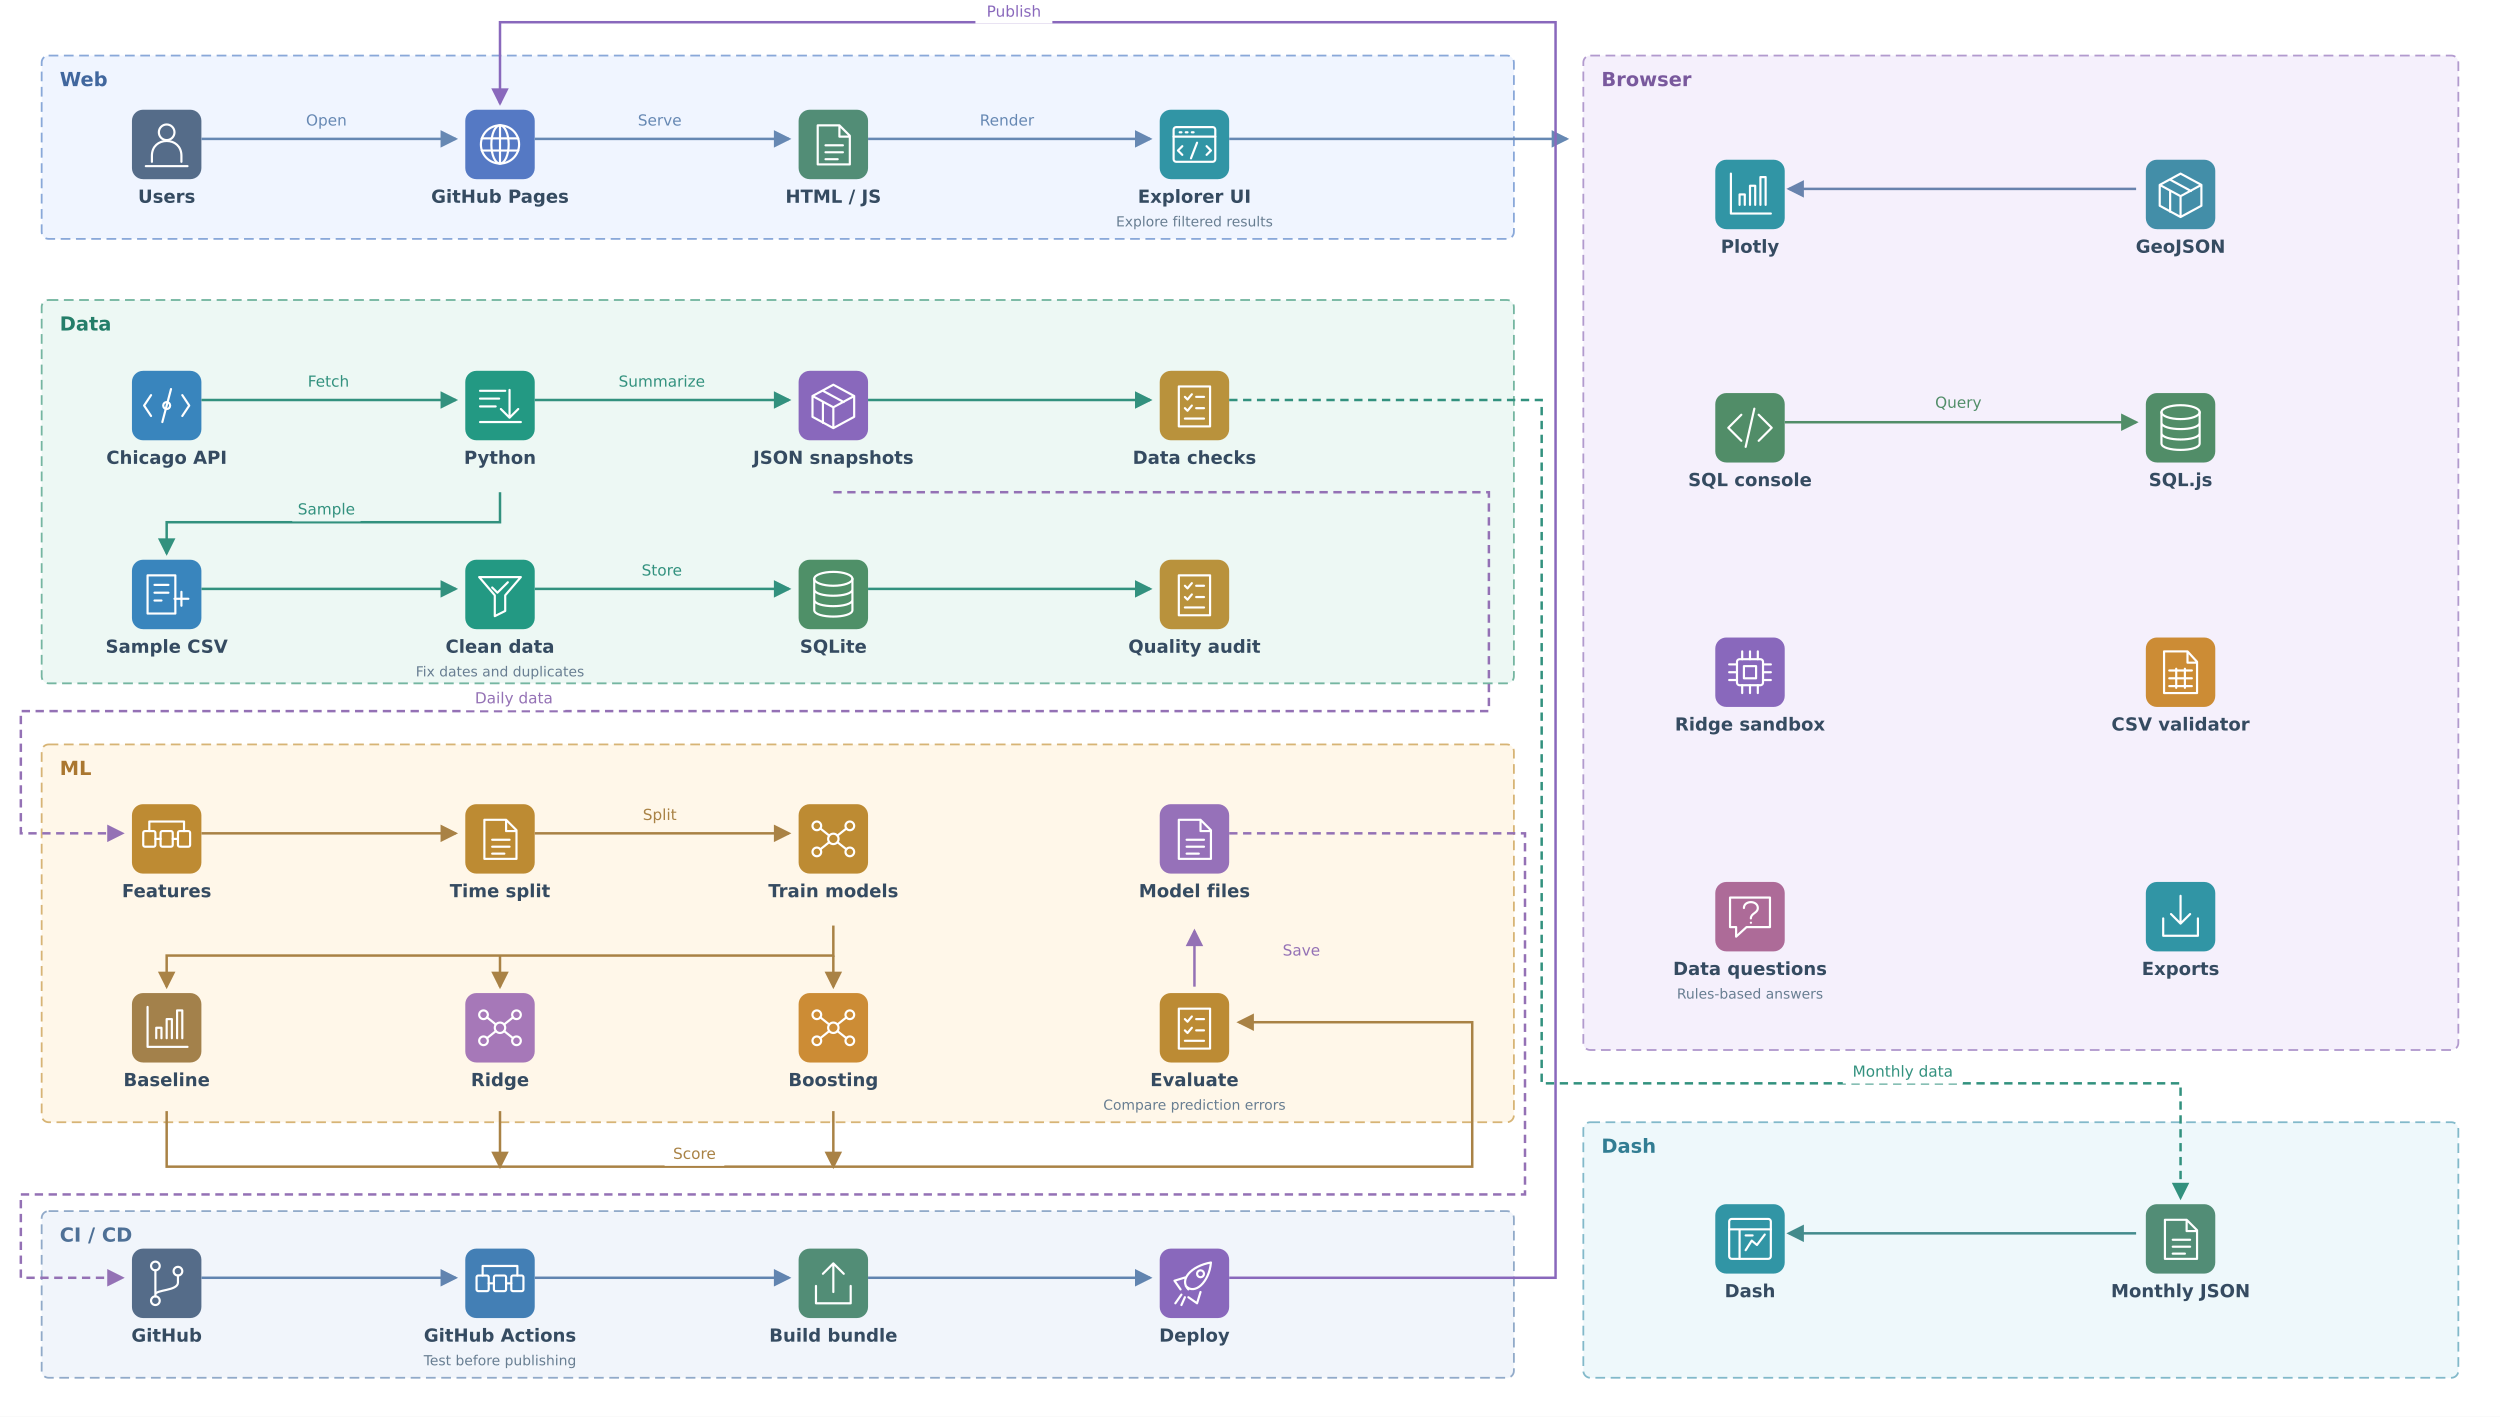
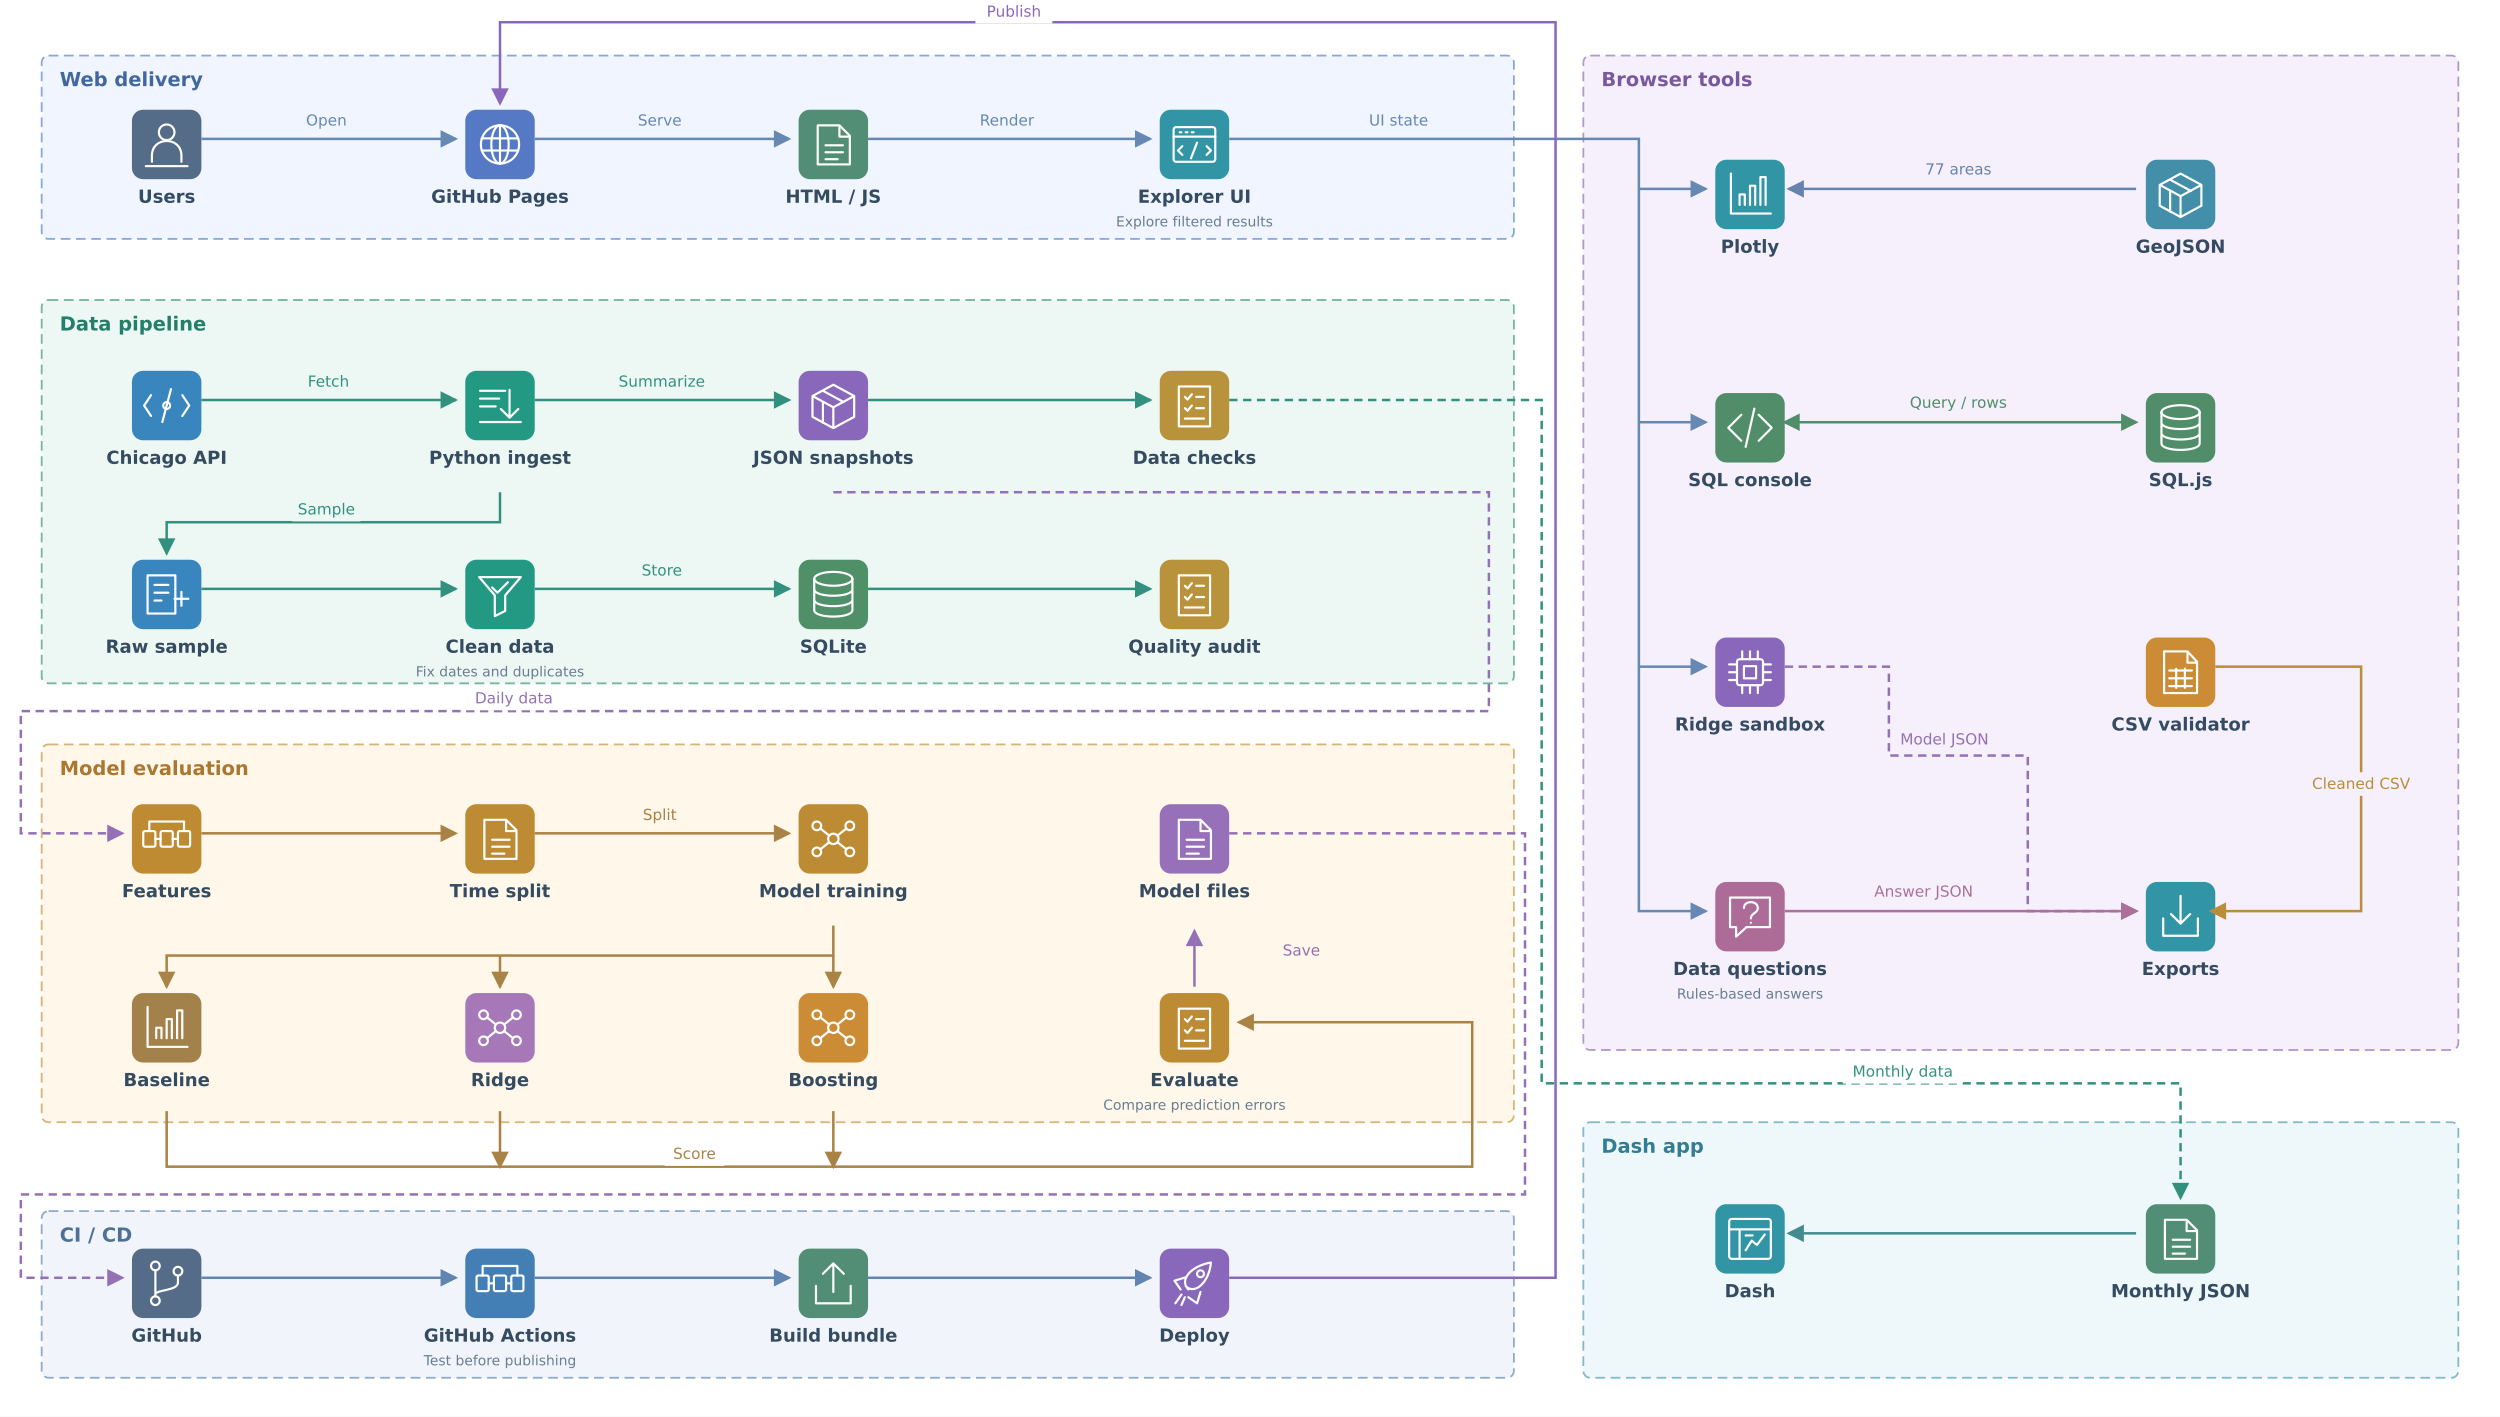
<svg xmlns="http://www.w3.org/2000/svg" width="1800" height="1020" viewBox="0 0 1800 1020" role="img" aria-labelledby="desc">
  <rect width="1800" height="1020" fill="white" />
  <rect x="30" y="40.0" width="1060" height="132.0" rx="5" fill="#f0f5ff" stroke="#89a8d9" stroke-width="1.3" stroke-dasharray="7 4" />
-   <text x="43" y="62.0" font-family="DejaVu Sans,Arial,sans-serif" font-size="14" fill="#41679e" font-weight="600" text-anchor="start">Web</text>
+   <text x="43" y="62.0" font-family="DejaVu Sans,Arial,sans-serif" font-size="14" fill="#41679e" font-weight="600" text-anchor="start">Web delivery</text>
  <rect x="30" y="216.0" width="1060" height="276.0" rx="5" fill="#edf8f4" stroke="#75b6a1" stroke-width="1.3" stroke-dasharray="7 4" />
-   <text x="43" y="238.0" font-family="DejaVu Sans,Arial,sans-serif" font-size="14" fill="#247e69" font-weight="600" text-anchor="start">Data</text>
+   <text x="43" y="238.0" font-family="DejaVu Sans,Arial,sans-serif" font-size="14" fill="#247e69" font-weight="600" text-anchor="start">Data pipeline</text>
  <rect x="30" y="536.0" width="1060" height="272.0" rx="5" fill="#fff7e9" stroke="#d7b475" stroke-width="1.3" stroke-dasharray="7 4" />
-   <text x="43" y="558.0" font-family="DejaVu Sans,Arial,sans-serif" font-size="14" fill="#aa7730" font-weight="600" text-anchor="start">ML</text>
+   <text x="43" y="558.0" font-family="DejaVu Sans,Arial,sans-serif" font-size="14" fill="#aa7730" font-weight="600" text-anchor="start">Model evaluation</text>
  <rect x="1140" y="40.0" width="630" height="716.0" rx="5" fill="#f5f0fc" stroke="#b29ace" stroke-width="1.3" stroke-dasharray="7 4" />
-   <text x="1153" y="62.0" font-family="DejaVu Sans,Arial,sans-serif" font-size="14" fill="#79599d" font-weight="600" text-anchor="start">Browser</text>
+   <text x="1153" y="62.0" font-family="DejaVu Sans,Arial,sans-serif" font-size="14" fill="#79599d" font-weight="600" text-anchor="start">Browser tools</text>
  <rect x="30" y="872.0" width="1060" height="120.0" rx="5" fill="#f1f5fb" stroke="#91aac9" stroke-width="1.3" stroke-dasharray="7 4" />
  <text x="43" y="894.0" font-family="DejaVu Sans,Arial,sans-serif" font-size="14" fill="#4e7096" font-weight="600" text-anchor="start">CI / CD</text>
  <rect x="1140" y="808.0" width="630" height="184.0" rx="5" fill="#eef8fb" stroke="#82b9ca" stroke-width="1.3" stroke-dasharray="7 4" />
-   <text x="1153" y="830.0" font-family="DejaVu Sans,Arial,sans-serif" font-size="14" fill="#327d93" font-weight="600" text-anchor="start">Dash</text>
+   <text x="1153" y="830.0" font-family="DejaVu Sans,Arial,sans-serif" font-size="14" fill="#327d93" font-weight="600" text-anchor="start">Dash app</text>
  <rect x="95" y="79.0" width="50" height="50" rx="8" fill="#556c89" />
  <g transform="translate(100,84.0) scale(.625)" fill="none" stroke="white" stroke-width="2.5" stroke-linejoin="round" stroke-linecap="round">
    <circle cx="32" cy="18" r="9" />
    <path d="M15 52v-7c0-11 8-17 17-17s17 6 17 17v7M8 57h48" />
  </g>
  <text x="120" y="146.0" font-family="DejaVu Sans,Arial,sans-serif" font-size="13" fill="#354b61" font-weight="600" text-anchor="middle">Users</text>
  <rect x="335" y="79.0" width="50" height="50" rx="8" fill="#5579c4" />
  <g transform="translate(340,84.0) scale(.625)" fill="none" stroke="white" stroke-width="2.5" stroke-linejoin="round" stroke-linecap="round">
    <circle cx="32" cy="32" r="22" />
    <ellipse cx="32" cy="32" rx="10" ry="22" />
    <path d="M11 25h42M11 39h42M32 10v44" />
  </g>
  <text x="360" y="146.0" font-family="DejaVu Sans,Arial,sans-serif" font-size="13" fill="#354b61" font-weight="600" text-anchor="middle">GitHub Pages</text>
  <rect x="575" y="79.0" width="50" height="50" rx="8" fill="#528d76" />
  <g transform="translate(580,84.0) scale(.625)" fill="none" stroke="white" stroke-width="2.5" stroke-linejoin="round" stroke-linecap="round">
    <path d="M14 10h25l12 12v33H14zM39 10v13h12M23 33h20M23 41h20M23 49h14" />
  </g>
  <text x="600" y="146.0" font-family="DejaVu Sans,Arial,sans-serif" font-size="13" fill="#354b61" font-weight="600" text-anchor="middle">HTML / JS</text>
  <rect x="835" y="79.0" width="50" height="50" rx="8" fill="#3195a5" />
  <g transform="translate(840,84.0) scale(.625)" fill="none" stroke="white" stroke-width="2.5" stroke-linejoin="round" stroke-linecap="round">
    <rect x="8" y="12" width="48" height="40" rx="3" />
    <path d="M8 23h48M15 18h2M22 18h2M29 18h2M18 34l-5 5 5 5M46 34l5 5-5 5M35 30l-7 18" />
  </g>
  <text x="860" y="146.0" font-family="DejaVu Sans,Arial,sans-serif" font-size="13" fill="#354b61" font-weight="600" text-anchor="middle">Explorer UI</text>
  <text x="860" y="163.0" font-family="DejaVu Sans,Arial,sans-serif" font-size="10" fill="#677d91" font-weight="400" text-anchor="middle">Explore filtered results</text>
  <defs>
-     <marker id="arrow1" markerWidth="7" markerHeight="7" refX="6" refY="3.5" orient="auto">
+     <marker id="arrow1" markerWidth="7" markerHeight="7" refX="6" refY="3.5" orient="auto-start-reverse">
      <path d="M0 0L7 3.5L0 7Z" fill="#6688b3" />
    </marker>
  </defs>
  <path d="M145,100.0 L328,100.0" fill="none" stroke="#6688b3" stroke-width="1.8" marker-end="url(#arrow1)" />
  <rect x="216.6" y="78.4" width="36.8" height="17" fill="#f0f5ff" />
  <text x="235" y="90.4" font-family="DejaVu Sans,Arial,sans-serif" font-size="11" fill="#6688b3" font-weight="400" text-anchor="middle">Open</text>
  <defs>
-     <marker id="arrow2" markerWidth="7" markerHeight="7" refX="6" refY="3.5" orient="auto">
+     <marker id="arrow2" markerWidth="7" markerHeight="7" refX="6" refY="3.5" orient="auto-start-reverse">
      <path d="M0 0L7 3.5L0 7Z" fill="#6688b3" />
    </marker>
  </defs>
  <path d="M385,100.0 L568,100.0" fill="none" stroke="#6688b3" stroke-width="1.8" marker-end="url(#arrow2)" />
  <rect x="453.5" y="78.4" width="43.0" height="17" fill="#f0f5ff" />
  <text x="475" y="90.4" font-family="DejaVu Sans,Arial,sans-serif" font-size="11" fill="#6688b3" font-weight="400" text-anchor="middle">Serve</text>
  <defs>
-     <marker id="arrow3" markerWidth="7" markerHeight="7" refX="6" refY="3.5" orient="auto">
+     <marker id="arrow3" markerWidth="7" markerHeight="7" refX="6" refY="3.5" orient="auto-start-reverse">
      <path d="M0 0L7 3.5L0 7Z" fill="#6688b3" />
    </marker>
  </defs>
  <path d="M625,100.0 L828,100.0" fill="none" stroke="#6688b3" stroke-width="1.8" marker-end="url(#arrow3)" />
  <rect x="700.4" y="78.4" width="49.2" height="17" fill="#f0f5ff" />
  <text x="725" y="90.4" font-family="DejaVu Sans,Arial,sans-serif" font-size="11" fill="#6688b3" font-weight="400" text-anchor="middle">Render</text>
  <defs>
-     <marker id="arrow4" markerWidth="7" markerHeight="7" refX="6" refY="3.5" orient="auto">
-       <path d="M0 0L7 3.5L0 7Z" fill="#6688b3" />
-     </marker>
-   </defs>
-   <path d="M885,100.0 L1128,100.0" fill="none" stroke="#6688b3" stroke-width="1.8" marker-end="url(#arrow4)" />
+     <marker id="arrow4" markerWidth="7" markerHeight="7" refX="6" refY="3.5" orient="auto-start-reverse">
+       <path d="M0 0L7 3.5L0 7Z" fill="#6688b3" />
+     </marker>
+   </defs>
+   <path d="M885,100.0 L1180,100.0 L1180,656.0 L1228,656.0" fill="none" stroke="#6688b3" stroke-width="1.8" marker-end="url(#arrow4)" />
+   <rect x="976.2" y="78.4" width="61.6" height="17" fill="#f0f5ff" />
+   <text x="1007" y="90.4" font-family="DejaVu Sans,Arial,sans-serif" font-size="11" fill="#6688b3" font-weight="400" text-anchor="middle">UI state</text>
+   <defs>
+     <marker id="arrow5" markerWidth="7" markerHeight="7" refX="6" refY="3.5" orient="auto-start-reverse">
+       <path d="M0 0L7 3.5L0 7Z" fill="#6688b3" />
+     </marker>
+   </defs>
+   <path d="M1180,136.0 L1228,136.0" fill="none" stroke="#6688b3" stroke-width="1.8" marker-end="url(#arrow5)" />
+   <defs>
+     <marker id="arrow6" markerWidth="7" markerHeight="7" refX="6" refY="3.5" orient="auto-start-reverse">
+       <path d="M0 0L7 3.5L0 7Z" fill="#6688b3" />
+     </marker>
+   </defs>
+   <path d="M1180,304.0 L1228,304.0" fill="none" stroke="#6688b3" stroke-width="1.8" marker-end="url(#arrow6)" />
+   <defs>
+     <marker id="arrow7" markerWidth="7" markerHeight="7" refX="6" refY="3.5" orient="auto-start-reverse">
+       <path d="M0 0L7 3.5L0 7Z" fill="#6688b3" />
+     </marker>
+   </defs>
+   <path d="M1180,480.0 L1228,480.0" fill="none" stroke="#6688b3" stroke-width="1.8" marker-end="url(#arrow7)" />
  <rect x="95" y="267.0" width="50" height="50" rx="8" fill="#3985bd" />
  <g transform="translate(100,272.0) scale(.625)" fill="none" stroke="white" stroke-width="2.5" stroke-linejoin="round" stroke-linecap="round">
    <path d="M14 20l-8 12 8 12M50 20l8 12-8 12M37 13L27 51" />
    <circle cx="32" cy="32" r="4" />
  </g>
  <text x="120" y="334.0" font-family="DejaVu Sans,Arial,sans-serif" font-size="13" fill="#354b61" font-weight="600" text-anchor="middle">Chicago API</text>
  <rect x="335" y="267.0" width="50" height="50" rx="8" fill="#239983" />
  <g transform="translate(340,272.0) scale(.625)" fill="none" stroke="white" stroke-width="2.5" stroke-linejoin="round" stroke-linecap="round">
    <path d="M9 15h29M9 24h22M9 33h18M43 14v32M33 36l10 10 10-10M9 51h47" />
  </g>
-   <text x="360" y="334.0" font-family="DejaVu Sans,Arial,sans-serif" font-size="13" fill="#354b61" font-weight="600" text-anchor="middle">Python</text>
+   <text x="360" y="334.0" font-family="DejaVu Sans,Arial,sans-serif" font-size="13" fill="#354b61" font-weight="600" text-anchor="middle">Python ingest</text>
  <rect x="575" y="267.0" width="50" height="50" rx="8" fill="#8968bc" />
  <g transform="translate(580,272.0) scale(.625)" fill="none" stroke="white" stroke-width="2.5" stroke-linejoin="round" stroke-linecap="round">
    <path d="M32 8L8 21v24l24 13 24-13V21zM8 21l24 13 24-13M32 34v24M20 15l24 13M20 28v24" />
  </g>
  <text x="600" y="334.0" font-family="DejaVu Sans,Arial,sans-serif" font-size="13" fill="#354b61" font-weight="600" text-anchor="middle">JSON snapshots</text>
  <rect x="835" y="267.0" width="50" height="50" rx="8" fill="#b9923c" />
  <g transform="translate(840,272.0) scale(.625)" fill="none" stroke="white" stroke-width="2.5" stroke-linejoin="round" stroke-linecap="round">
    <path d="M14 10h36v46H14zM21 22l3 3 5-6M21 35l3 3 5-6M34 22h9M34 35h9M21 47h22" />
  </g>
  <text x="860" y="334.0" font-family="DejaVu Sans,Arial,sans-serif" font-size="13" fill="#354b61" font-weight="600" text-anchor="middle">Data checks</text>
  <rect x="95" y="403.0" width="50" height="50" rx="8" fill="#3985bd" />
  <g transform="translate(100,408.0) scale(.625)" fill="none" stroke="white" stroke-width="2.5" stroke-linejoin="round" stroke-linecap="round">
    <path d="M10 10h32v44H10zM18 21h16M18 30h16M18 39h8M41 37h16M49 29v16" />
  </g>
-   <text x="120" y="470.0" font-family="DejaVu Sans,Arial,sans-serif" font-size="13" fill="#354b61" font-weight="600" text-anchor="middle">Sample CSV</text>
+   <text x="120" y="470.0" font-family="DejaVu Sans,Arial,sans-serif" font-size="13" fill="#354b61" font-weight="600" text-anchor="middle">Raw sample</text>
  <rect x="335" y="403.0" width="50" height="50" rx="8" fill="#239983" />
  <g transform="translate(340,408.0) scale(.625)" fill="none" stroke="white" stroke-width="2.5" stroke-linejoin="round" stroke-linecap="round">
    <path d="M8 12h48L38 33v18l-12 6V33zM23 24l6 6 12-12" />
  </g>
  <text x="360" y="470.0" font-family="DejaVu Sans,Arial,sans-serif" font-size="13" fill="#354b61" font-weight="600" text-anchor="middle">Clean data</text>
  <text x="360" y="487.0" font-family="DejaVu Sans,Arial,sans-serif" font-size="10" fill="#677d91" font-weight="400" text-anchor="middle">Fix dates and duplicates</text>
  <rect x="575" y="403.0" width="50" height="50" rx="8" fill="#4f9068" />
  <g transform="translate(580,408.0) scale(.625)" fill="none" stroke="white" stroke-width="2.5" stroke-linejoin="round" stroke-linecap="round">
    <ellipse cx="32" cy="14" rx="22" ry="8" />
    <path d="M10 14v36c0 10 44 10 44 0V14M10 26c0 10 44 10 44 0M10 38c0 10 44 10 44 0" />
  </g>
  <text x="600" y="470.0" font-family="DejaVu Sans,Arial,sans-serif" font-size="13" fill="#354b61" font-weight="600" text-anchor="middle">SQLite</text>
  <rect x="835" y="403.0" width="50" height="50" rx="8" fill="#b9923c" />
  <g transform="translate(840,408.0) scale(.625)" fill="none" stroke="white" stroke-width="2.5" stroke-linejoin="round" stroke-linecap="round">
    <path d="M14 10h36v46H14zM21 22l3 3 5-6M21 35l3 3 5-6M34 22h9M34 35h9M21 47h22" />
  </g>
  <text x="860" y="470.0" font-family="DejaVu Sans,Arial,sans-serif" font-size="13" fill="#354b61" font-weight="600" text-anchor="middle">Quality audit</text>
  <defs>
-     <marker id="arrow5" markerWidth="7" markerHeight="7" refX="6" refY="3.5" orient="auto">
-       <path d="M0 0L7 3.5L0 7Z" fill="#32917e" />
-     </marker>
-   </defs>
-   <path d="M145,288.0 L328,288.0" fill="none" stroke="#32917e" stroke-width="1.8" marker-end="url(#arrow5)" />
+     <marker id="arrow8" markerWidth="7" markerHeight="7" refX="6" refY="3.5" orient="auto-start-reverse">
+       <path d="M0 0L7 3.5L0 7Z" fill="#32917e" />
+     </marker>
+   </defs>
+   <path d="M145,288.0 L328,288.0" fill="none" stroke="#32917e" stroke-width="1.8" marker-end="url(#arrow8)" />
  <rect x="215.0" y="266.4" width="43.0" height="17" fill="#edf8f4" />
  <text x="236.5" y="278.4" font-family="DejaVu Sans,Arial,sans-serif" font-size="11" fill="#32917e" font-weight="400" text-anchor="middle">Fetch</text>
  <defs>
-     <marker id="arrow6" markerWidth="7" markerHeight="7" refX="6" refY="3.5" orient="auto">
-       <path d="M0 0L7 3.5L0 7Z" fill="#32917e" />
-     </marker>
-   </defs>
-   <path d="M385,288.0 L568,288.0" fill="none" stroke="#32917e" stroke-width="1.8" marker-end="url(#arrow6)" />
+     <marker id="arrow9" markerWidth="7" markerHeight="7" refX="6" refY="3.5" orient="auto-start-reverse">
+       <path d="M0 0L7 3.5L0 7Z" fill="#32917e" />
+     </marker>
+   </defs>
+   <path d="M385,288.0 L568,288.0" fill="none" stroke="#32917e" stroke-width="1.8" marker-end="url(#arrow9)" />
  <rect x="442.6" y="266.4" width="67.8" height="17" fill="#edf8f4" />
  <text x="476.5" y="278.4" font-family="DejaVu Sans,Arial,sans-serif" font-size="11" fill="#32917e" font-weight="400" text-anchor="middle">Summarize</text>
  <defs>
-     <marker id="arrow7" markerWidth="7" markerHeight="7" refX="6" refY="3.5" orient="auto">
-       <path d="M0 0L7 3.5L0 7Z" fill="#32917e" />
-     </marker>
-   </defs>
-   <path d="M625,288.0 L828,288.0" fill="none" stroke="#32917e" stroke-width="1.8" marker-end="url(#arrow7)" />
-   <defs>
-     <marker id="arrow8" markerWidth="7" markerHeight="7" refX="6" refY="3.5" orient="auto">
-       <path d="M0 0L7 3.5L0 7Z" fill="#32917e" />
-     </marker>
-   </defs>
-   <path d="M360,354.4 L360,376.0 L120,376.0 L120,398.4" fill="none" stroke="#32917e" stroke-width="1.8" marker-end="url(#arrow8)" />
+     <marker id="arrow10" markerWidth="7" markerHeight="7" refX="6" refY="3.5" orient="auto-start-reverse">
+       <path d="M0 0L7 3.5L0 7Z" fill="#32917e" />
+     </marker>
+   </defs>
+   <path d="M625,288.0 L828,288.0" fill="none" stroke="#32917e" stroke-width="1.8" marker-end="url(#arrow10)" />
+   <defs>
+     <marker id="arrow11" markerWidth="7" markerHeight="7" refX="6" refY="3.5" orient="auto-start-reverse">
+       <path d="M0 0L7 3.5L0 7Z" fill="#32917e" />
+     </marker>
+   </defs>
+   <path d="M360,354.4 L360,376.0 L120,376.0 L120,398.4" fill="none" stroke="#32917e" stroke-width="1.8" marker-end="url(#arrow11)" />
  <rect x="210.4" y="358.4" width="49.2" height="17" fill="#edf8f4" />
  <text x="235" y="370.4" font-family="DejaVu Sans,Arial,sans-serif" font-size="11" fill="#32917e" font-weight="400" text-anchor="middle">Sample</text>
  <defs>
-     <marker id="arrow9" markerWidth="7" markerHeight="7" refX="6" refY="3.5" orient="auto">
-       <path d="M0 0L7 3.5L0 7Z" fill="#32917e" />
-     </marker>
-   </defs>
-   <path d="M145,424.0 L328,424.0" fill="none" stroke="#32917e" stroke-width="1.8" marker-end="url(#arrow9)" />
-   <defs>
-     <marker id="arrow10" markerWidth="7" markerHeight="7" refX="6" refY="3.5" orient="auto">
-       <path d="M0 0L7 3.5L0 7Z" fill="#32917e" />
-     </marker>
-   </defs>
-   <path d="M385,424.0 L568,424.0" fill="none" stroke="#32917e" stroke-width="1.8" marker-end="url(#arrow10)" />
+     <marker id="arrow12" markerWidth="7" markerHeight="7" refX="6" refY="3.5" orient="auto-start-reverse">
+       <path d="M0 0L7 3.5L0 7Z" fill="#32917e" />
+     </marker>
+   </defs>
+   <path d="M145,424.0 L328,424.0" fill="none" stroke="#32917e" stroke-width="1.8" marker-end="url(#arrow12)" />
+   <defs>
+     <marker id="arrow13" markerWidth="7" markerHeight="7" refX="6" refY="3.5" orient="auto-start-reverse">
+       <path d="M0 0L7 3.5L0 7Z" fill="#32917e" />
+     </marker>
+   </defs>
+   <path d="M385,424.0 L568,424.0" fill="none" stroke="#32917e" stroke-width="1.8" marker-end="url(#arrow13)" />
  <rect x="455.0" y="402.4" width="43.0" height="17" fill="#edf8f4" />
  <text x="476.5" y="414.4" font-family="DejaVu Sans,Arial,sans-serif" font-size="11" fill="#32917e" font-weight="400" text-anchor="middle">Store</text>
  <defs>
-     <marker id="arrow11" markerWidth="7" markerHeight="7" refX="6" refY="3.5" orient="auto">
-       <path d="M0 0L7 3.5L0 7Z" fill="#32917e" />
-     </marker>
-   </defs>
-   <path d="M625,424.0 L828,424.0" fill="none" stroke="#32917e" stroke-width="1.8" marker-end="url(#arrow11)" />
+     <marker id="arrow14" markerWidth="7" markerHeight="7" refX="6" refY="3.5" orient="auto-start-reverse">
+       <path d="M0 0L7 3.5L0 7Z" fill="#32917e" />
+     </marker>
+   </defs>
+   <path d="M625,424.0 L828,424.0" fill="none" stroke="#32917e" stroke-width="1.8" marker-end="url(#arrow14)" />
  <rect x="95" y="579.0" width="50" height="50" rx="8" fill="#be8b33" />
  <g transform="translate(100,584.0) scale(.625)" fill="none" stroke="white" stroke-width="2.5" stroke-linejoin="round" stroke-linecap="round">
    <rect x="5" y="23" width="14" height="18" rx="2" />
    <rect x="25" y="23" width="14" height="18" rx="2" />
    <rect x="45" y="23" width="14" height="18" rx="2" />
    <path d="M19 32h6M39 32h6M12 23V12h40v11" />
  </g>
  <text x="120" y="646.0" font-family="DejaVu Sans,Arial,sans-serif" font-size="13" fill="#354b61" font-weight="600" text-anchor="middle">Features</text>
  <rect x="335" y="579.0" width="50" height="50" rx="8" fill="#bd8b33" />
  <g transform="translate(340,584.0) scale(.625)" fill="none" stroke="white" stroke-width="2.5" stroke-linejoin="round" stroke-linecap="round">
    <path d="M14 10h25l12 12v33H14zM39 10v13h12M23 33h20M23 41h20M23 49h14" />
  </g>
  <text x="360" y="646.0" font-family="DejaVu Sans,Arial,sans-serif" font-size="13" fill="#354b61" font-weight="600" text-anchor="middle">Time split</text>
  <rect x="575" y="579.0" width="50" height="50" rx="8" fill="#bd8b33" />
  <g transform="translate(580,584.0) scale(.625)" fill="none" stroke="white" stroke-width="2.5" stroke-linejoin="round" stroke-linecap="round">
    <circle cx="13" cy="17" r="5" />
    <circle cx="13" cy="47" r="5" />
    <circle cx="32" cy="32" r="6" />
    <circle cx="51" cy="17" r="5" />
    <circle cx="51" cy="47" r="5" />
    <path d="M17 20l10 8M17 44l10-8M37 28l10-8M37 36l10 8" />
  </g>
-   <text x="600" y="646.0" font-family="DejaVu Sans,Arial,sans-serif" font-size="13" fill="#354b61" font-weight="600" text-anchor="middle">Train models</text>
+   <text x="600" y="646.0" font-family="DejaVu Sans,Arial,sans-serif" font-size="13" fill="#354b61" font-weight="600" text-anchor="middle">Model training</text>
  <rect x="835" y="579.0" width="50" height="50" rx="8" fill="#9671b9" />
  <g transform="translate(840,584.0) scale(.625)" fill="none" stroke="white" stroke-width="2.5" stroke-linejoin="round" stroke-linecap="round">
    <path d="M14 10h25l12 12v33H14zM39 10v13h12M23 33h20M23 41h20M23 49h14" />
  </g>
  <text x="860" y="646.0" font-family="DejaVu Sans,Arial,sans-serif" font-size="13" fill="#354b61" font-weight="600" text-anchor="middle">Model files</text>
  <rect x="95" y="715.0" width="50" height="50" rx="8" fill="#a3814b" />
  <g transform="translate(100,720.0) scale(.625)" fill="none" stroke="white" stroke-width="2.5" stroke-linejoin="round" stroke-linecap="round">
    <path d="M10 8v46h46M20 44V32h6v12M32 44V22h6v22M44 44V12h6v32" />
  </g>
  <text x="120" y="782.0" font-family="DejaVu Sans,Arial,sans-serif" font-size="13" fill="#354b61" font-weight="600" text-anchor="middle">Baseline</text>
  <rect x="335" y="715.0" width="50" height="50" rx="8" fill="#a678b8" />
  <g transform="translate(340,720.0) scale(.625)" fill="none" stroke="white" stroke-width="2.5" stroke-linejoin="round" stroke-linecap="round">
    <circle cx="13" cy="17" r="5" />
    <circle cx="13" cy="47" r="5" />
    <circle cx="32" cy="32" r="6" />
    <circle cx="51" cy="17" r="5" />
    <circle cx="51" cy="47" r="5" />
    <path d="M17 20l10 8M17 44l10-8M37 28l10-8M37 36l10 8" />
  </g>
  <text x="360" y="782.0" font-family="DejaVu Sans,Arial,sans-serif" font-size="13" fill="#354b61" font-weight="600" text-anchor="middle">Ridge</text>
  <rect x="575" y="715.0" width="50" height="50" rx="8" fill="#cc8c35" />
  <g transform="translate(580,720.0) scale(.625)" fill="none" stroke="white" stroke-width="2.5" stroke-linejoin="round" stroke-linecap="round">
    <circle cx="13" cy="17" r="5" />
    <circle cx="13" cy="47" r="5" />
    <circle cx="32" cy="32" r="6" />
    <circle cx="51" cy="17" r="5" />
    <circle cx="51" cy="47" r="5" />
    <path d="M17 20l10 8M17 44l10-8M37 28l10-8M37 36l10 8" />
  </g>
  <text x="600" y="782.0" font-family="DejaVu Sans,Arial,sans-serif" font-size="13" fill="#354b61" font-weight="600" text-anchor="middle">Boosting</text>
  <rect x="835" y="715.0" width="50" height="50" rx="8" fill="#bc8b34" />
  <g transform="translate(840,720.0) scale(.625)" fill="none" stroke="white" stroke-width="2.5" stroke-linejoin="round" stroke-linecap="round">
    <path d="M14 10h36v46H14zM21 22l3 3 5-6M21 35l3 3 5-6M34 22h9M34 35h9M21 47h22" />
  </g>
  <text x="860" y="782.0" font-family="DejaVu Sans,Arial,sans-serif" font-size="13" fill="#354b61" font-weight="600" text-anchor="middle">Evaluate</text>
  <text x="860" y="799.0" font-family="DejaVu Sans,Arial,sans-serif" font-size="10" fill="#677d91" font-weight="400" text-anchor="middle">Compare prediction errors</text>
  <defs>
-     <marker id="arrow12" markerWidth="7" markerHeight="7" refX="6" refY="3.5" orient="auto">
+     <marker id="arrow15" markerWidth="7" markerHeight="7" refX="6" refY="3.5" orient="auto-start-reverse">
      <path d="M0 0L7 3.5L0 7Z" fill="#9471b5" />
    </marker>
  </defs>
-   <path d="M600,354.4 L1072,354.4 L1072,512.0 L15,512.0 L15,600.0 L88,600.0" fill="none" stroke="#9471b5" stroke-width="1.8" marker-end="url(#arrow12)" stroke-dasharray="6 4" />
+   <path d="M600,354.4 L1072,354.4 L1072,512.0 L15,512.0 L15,600.0 L88,600.0" fill="none" stroke="#9471b5" stroke-width="1.8" marker-end="url(#arrow15)" stroke-dasharray="6 4" />
  <rect x="333.0" y="494.4" width="74.0" height="17" fill="#ffffff" />
  <text x="370" y="506.4" font-family="DejaVu Sans,Arial,sans-serif" font-size="11" fill="#9471b5" font-weight="400" text-anchor="middle">Daily data</text>
  <defs>
-     <marker id="arrow13" markerWidth="7" markerHeight="7" refX="6" refY="3.5" orient="auto">
-       <path d="M0 0L7 3.5L0 7Z" fill="#a98245" />
-     </marker>
-   </defs>
-   <path d="M145,600.0 L328,600.0" fill="none" stroke="#a98245" stroke-width="1.8" marker-end="url(#arrow13)" />
-   <defs>
-     <marker id="arrow14" markerWidth="7" markerHeight="7" refX="6" refY="3.5" orient="auto">
-       <path d="M0 0L7 3.5L0 7Z" fill="#a98245" />
-     </marker>
-   </defs>
-   <path d="M385,600.0 L568,600.0" fill="none" stroke="#a98245" stroke-width="1.8" marker-end="url(#arrow14)" />
+     <marker id="arrow16" markerWidth="7" markerHeight="7" refX="6" refY="3.5" orient="auto-start-reverse">
+       <path d="M0 0L7 3.5L0 7Z" fill="#a98245" />
+     </marker>
+   </defs>
+   <path d="M145,600.0 L328,600.0" fill="none" stroke="#a98245" stroke-width="1.8" marker-end="url(#arrow16)" />
+   <defs>
+     <marker id="arrow17" markerWidth="7" markerHeight="7" refX="6" refY="3.5" orient="auto-start-reverse">
+       <path d="M0 0L7 3.5L0 7Z" fill="#a98245" />
+     </marker>
+   </defs>
+   <path d="M385,600.0 L568,600.0" fill="none" stroke="#a98245" stroke-width="1.8" marker-end="url(#arrow17)" />
  <rect x="453.5" y="578.4" width="43.0" height="17" fill="#fff7e9" />
  <text x="475" y="590.4" font-family="DejaVu Sans,Arial,sans-serif" font-size="11" fill="#a98245" font-weight="400" text-anchor="middle">Split</text>
  <defs>
-     <marker id="arrow15" markerWidth="7" markerHeight="7" refX="6" refY="3.5" orient="auto">
-       <path d="M0 0L7 3.5L0 7Z" fill="#a98245" />
-     </marker>
-   </defs>
-   <path d="M600,666.4 L600,688.0 L120,688.0 L120,710.4" fill="none" stroke="#a98245" stroke-width="1.8" marker-end="url(#arrow15)" />
-   <defs>
-     <marker id="arrow16" markerWidth="7" markerHeight="7" refX="6" refY="3.5" orient="auto">
-       <path d="M0 0L7 3.5L0 7Z" fill="#a98245" />
-     </marker>
-   </defs>
-   <path d="M360,688.0 L360,710.4" fill="none" stroke="#a98245" stroke-width="1.8" marker-end="url(#arrow16)" />
-   <defs>
-     <marker id="arrow17" markerWidth="7" markerHeight="7" refX="6" refY="3.5" orient="auto">
-       <path d="M0 0L7 3.5L0 7Z" fill="#a98245" />
-     </marker>
-   </defs>
-   <path d="M600,688.0 L600,710.4" fill="none" stroke="#a98245" stroke-width="1.8" marker-end="url(#arrow17)" />
-   <defs>
-     <marker id="arrow18" markerWidth="7" markerHeight="7" refX="6" refY="3.5" orient="auto">
-       <path d="M0 0L7 3.5L0 7Z" fill="#a98245" />
-     </marker>
-   </defs>
-   <path d="M120,800.0 L120,840.0 L1060,840.0 L1060,736.0 L892,736.0" fill="none" stroke="#a98245" stroke-width="1.8" marker-end="url(#arrow18)" />
+     <marker id="arrow18" markerWidth="7" markerHeight="7" refX="6" refY="3.5" orient="auto-start-reverse">
+       <path d="M0 0L7 3.5L0 7Z" fill="#a98245" />
+     </marker>
+   </defs>
+   <path d="M600,666.4 L600,688.0 L120,688.0 L120,710.4" fill="none" stroke="#a98245" stroke-width="1.8" marker-end="url(#arrow18)" />
+   <defs>
+     <marker id="arrow19" markerWidth="7" markerHeight="7" refX="6" refY="3.5" orient="auto-start-reverse">
+       <path d="M0 0L7 3.5L0 7Z" fill="#a98245" />
+     </marker>
+   </defs>
+   <path d="M360,688.0 L360,710.4" fill="none" stroke="#a98245" stroke-width="1.8" marker-end="url(#arrow19)" />
+   <defs>
+     <marker id="arrow20" markerWidth="7" markerHeight="7" refX="6" refY="3.5" orient="auto-start-reverse">
+       <path d="M0 0L7 3.5L0 7Z" fill="#a98245" />
+     </marker>
+   </defs>
+   <path d="M600,688.0 L600,710.4" fill="none" stroke="#a98245" stroke-width="1.8" marker-end="url(#arrow20)" />
+   <defs>
+     <marker id="arrow21" markerWidth="7" markerHeight="7" refX="6" refY="3.5" orient="auto-start-reverse">
+       <path d="M0 0L7 3.5L0 7Z" fill="#a98245" />
+     </marker>
+   </defs>
+   <path d="M120,800.0 L120,840.0 L1060,840.0 L1060,736.0 L892,736.0" fill="none" stroke="#a98245" stroke-width="1.8" marker-end="url(#arrow21)" />
  <rect x="478.5" y="822.4" width="43.0" height="17" fill="#ffffff" />
  <text x="500" y="834.4" font-family="DejaVu Sans,Arial,sans-serif" font-size="11" fill="#a98245" font-weight="400" text-anchor="middle">Score</text>
  <defs>
-     <marker id="arrow19" markerWidth="7" markerHeight="7" refX="6" refY="3.5" orient="auto">
-       <path d="M0 0L7 3.5L0 7Z" fill="#a98245" />
-     </marker>
-   </defs>
-   <path d="M360,800.0 L360,840.0" fill="none" stroke="#a98245" stroke-width="1.8" marker-end="url(#arrow19)" />
-   <defs>
-     <marker id="arrow20" markerWidth="7" markerHeight="7" refX="6" refY="3.5" orient="auto">
-       <path d="M0 0L7 3.5L0 7Z" fill="#a98245" />
-     </marker>
-   </defs>
-   <path d="M600,800.0 L600,840.0" fill="none" stroke="#a98245" stroke-width="1.8" marker-end="url(#arrow20)" />
-   <defs>
-     <marker id="arrow21" markerWidth="7" markerHeight="7" refX="6" refY="3.5" orient="auto">
+     <marker id="arrow22" markerWidth="7" markerHeight="7" refX="6" refY="3.5" orient="auto-start-reverse">
+       <path d="M0 0L7 3.5L0 7Z" fill="#a98245" />
+     </marker>
+   </defs>
+   <path d="M360,800.0 L360,840.0" fill="none" stroke="#a98245" stroke-width="1.8" marker-end="url(#arrow22)" />
+   <defs>
+     <marker id="arrow23" markerWidth="7" markerHeight="7" refX="6" refY="3.5" orient="auto-start-reverse">
+       <path d="M0 0L7 3.5L0 7Z" fill="#a98245" />
+     </marker>
+   </defs>
+   <path d="M600,800.0 L600,840.0" fill="none" stroke="#a98245" stroke-width="1.8" marker-end="url(#arrow23)" />
+   <defs>
+     <marker id="arrow24" markerWidth="7" markerHeight="7" refX="6" refY="3.5" orient="auto-start-reverse">
      <path d="M0 0L7 3.5L0 7Z" fill="#9471b5" />
    </marker>
  </defs>
-   <path d="M860,710.4 L860,670.4" fill="none" stroke="#9471b5" stroke-width="1.8" marker-end="url(#arrow21)" />
+   <path d="M860,710.4 L860,670.4" fill="none" stroke="#9471b5" stroke-width="1.8" marker-end="url(#arrow24)" />
  <rect x="918.6" y="676.0" width="36.8" height="17" fill="#fff7e9" />
  <text x="937" y="688.0" font-family="DejaVu Sans,Arial,sans-serif" font-size="11" fill="#9471b5" font-weight="400" text-anchor="middle">Save</text>
  <rect x="1235" y="115.0" width="50" height="50" rx="8" fill="#3195a5" />
  <g transform="translate(1240,120.0) scale(.625)" fill="none" stroke="white" stroke-width="2.5" stroke-linejoin="round" stroke-linecap="round">
    <path d="M10 8v46h46M20 44V32h6v12M32 44V22h6v22M44 44V12h6v32" />
  </g>
  <text x="1260" y="182.0" font-family="DejaVu Sans,Arial,sans-serif" font-size="13" fill="#354b61" font-weight="600" text-anchor="middle">Plotly</text>
  <rect x="1545" y="115.0" width="50" height="50" rx="8" fill="#438ea8" />
  <g transform="translate(1550,120.0) scale(.625)" fill="none" stroke="white" stroke-width="2.5" stroke-linejoin="round" stroke-linecap="round">
    <path d="M32 8L8 21v24l24 13 24-13V21zM8 21l24 13 24-13M32 34v24M20 15l24 13M20 28v24" />
  </g>
  <text x="1570" y="182.0" font-family="DejaVu Sans,Arial,sans-serif" font-size="13" fill="#354b61" font-weight="600" text-anchor="middle">GeoJSON</text>
  <defs>
-     <marker id="arrow22" markerWidth="7" markerHeight="7" refX="6" refY="3.5" orient="auto">
+     <marker id="arrow25" markerWidth="7" markerHeight="7" refX="6" refY="3.5" orient="auto-start-reverse">
      <path d="M0 0L7 3.5L0 7Z" fill="#6883ad" />
    </marker>
  </defs>
-   <path d="M1538,136.0 L1288,136.0" fill="none" stroke="#6883ad" stroke-width="1.8" marker-end="url(#arrow22)" />
+   <path d="M1538,136.0 L1288,136.0" fill="none" stroke="#6883ad" stroke-width="1.8" marker-end="url(#arrow25)" />
+   <rect x="1379.2" y="113.6" width="61.6" height="17" fill="#f5f0fc" />
+   <text x="1410" y="125.6" font-family="DejaVu Sans,Arial,sans-serif" font-size="11" fill="#6883ad" font-weight="400" text-anchor="middle">77 areas</text>
  <rect x="1235" y="283.0" width="50" height="50" rx="8" fill="#518d68" />
  <g transform="translate(1240,288.0) scale(.625)" fill="none" stroke="white" stroke-width="2.5" stroke-linejoin="round" stroke-linecap="round">
    <path d="M22 17L7 32l15 15M42 17l15 15-15 15M37 10L27 54" />
  </g>
  <text x="1260" y="350.0" font-family="DejaVu Sans,Arial,sans-serif" font-size="13" fill="#354b61" font-weight="600" text-anchor="middle">SQL console</text>
  <rect x="1545" y="283.0" width="50" height="50" rx="8" fill="#518d68" />
  <g transform="translate(1550,288.0) scale(.625)" fill="none" stroke="white" stroke-width="2.5" stroke-linejoin="round" stroke-linecap="round">
    <ellipse cx="32" cy="14" rx="22" ry="8" />
    <path d="M10 14v36c0 10 44 10 44 0V14M10 26c0 10 44 10 44 0M10 38c0 10 44 10 44 0" />
  </g>
  <text x="1570" y="350.0" font-family="DejaVu Sans,Arial,sans-serif" font-size="13" fill="#354b61" font-weight="600" text-anchor="middle">SQL.js</text>
  <defs>
-     <marker id="arrow23" markerWidth="7" markerHeight="7" refX="6" refY="3.5" orient="auto">
+     <marker id="arrow26" markerWidth="7" markerHeight="7" refX="6" refY="3.5" orient="auto-start-reverse">
      <path d="M0 0L7 3.5L0 7Z" fill="#518d68" />
    </marker>
  </defs>
-   <path d="M1285,304.0 L1538,304.0" fill="none" stroke="#518d68" stroke-width="1.8" marker-end="url(#arrow23)" />
-   <rect x="1388.5" y="281.6" width="43.0" height="17" fill="#f5f0fc" />
-   <text x="1410" y="293.6" font-family="DejaVu Sans,Arial,sans-serif" font-size="11" fill="#518d68" font-weight="400" text-anchor="middle">Query</text>
+   <path d="M1285,304.0 L1538,304.0" fill="none" stroke="#518d68" stroke-width="1.8" marker-end="url(#arrow26)" marker-start="url(#arrow26)" />
+   <rect x="1366.8" y="281.6" width="86.4" height="17" fill="#f5f0fc" />
+   <text x="1410" y="293.6" font-family="DejaVu Sans,Arial,sans-serif" font-size="11" fill="#518d68" font-weight="400" text-anchor="middle">Query / rows</text>
  <rect x="1235" y="459.0" width="50" height="50" rx="8" fill="#8968bc" />
  <g transform="translate(1240,464.0) scale(.625)" fill="none" stroke="white" stroke-width="2.5" stroke-linejoin="round" stroke-linecap="round">
    <rect x="17" y="17" width="30" height="30" rx="3" />
    <path d="M25 25h14v14H25zM23 8v9M32 8v9M41 8v9M23 47v9M32 47v9M41 47v9M8 23h9M8 32h9M8 41h9M47 23h9M47 32h9M47 41h9" />
  </g>
  <text x="1260" y="526.0" font-family="DejaVu Sans,Arial,sans-serif" font-size="13" fill="#354b61" font-weight="600" text-anchor="middle">Ridge sandbox</text>
  <rect x="1545" y="459.0" width="50" height="50" rx="8" fill="#cc8c35" />
  <g transform="translate(1550,464.0) scale(.625)" fill="none" stroke="white" stroke-width="2.5" stroke-linejoin="round" stroke-linecap="round">
    <path d="M13 8h27l11 12v36H13zM40 8v13h11M19 30h26M19 39h26M19 48h26M27 28v22M37 28v22" />
  </g>
  <text x="1570" y="526.0" font-family="DejaVu Sans,Arial,sans-serif" font-size="13" fill="#354b61" font-weight="600" text-anchor="middle">CSV validator</text>
  <rect x="1235" y="635.0" width="50" height="50" rx="8" fill="#ad6b98" />
  <g transform="translate(1240,640.0) scale(.625)" fill="none" stroke="white" stroke-width="2.5" stroke-linejoin="round" stroke-linecap="round">
    <path d="M9 10h46v34H28L16 55V44H9zM25 22c0-9 16-9 16 0 0 6-8 6-8 12M33 39h.1" />
  </g>
  <text x="1260" y="702.0" font-family="DejaVu Sans,Arial,sans-serif" font-size="13" fill="#354b61" font-weight="600" text-anchor="middle">Data questions</text>
  <text x="1260" y="719.0" font-family="DejaVu Sans,Arial,sans-serif" font-size="10" fill="#677d91" font-weight="400" text-anchor="middle">Rules-based answers</text>
  <rect x="1545" y="635.0" width="50" height="50" rx="8" fill="#3195a5" />
  <g transform="translate(1550,640.0) scale(.625)" fill="none" stroke="white" stroke-width="2.5" stroke-linejoin="round" stroke-linecap="round">
    <path d="M12 34v20h40V34M32 8v32M21 29l11 11 11-11" />
  </g>
  <text x="1570" y="702.0" font-family="DejaVu Sans,Arial,sans-serif" font-size="13" fill="#354b61" font-weight="600" text-anchor="middle">Exports</text>
+   <defs>
+     <marker id="arrow27" markerWidth="7" markerHeight="7" refX="6" refY="3.5" orient="auto-start-reverse">
+       <path d="M0 0L7 3.5L0 7Z" fill="#b98d3a" />
+     </marker>
+   </defs>
+   <path d="M1595,480.0 L1700,480.0 L1700,656.0 L1592,656.0" fill="none" stroke="#b98d3a" stroke-width="1.8" marker-end="url(#arrow27)" />
+   <rect x="1659.9" y="556.0" width="80.2" height="17" fill="#f5f0fc" />
+   <text x="1700" y="568.0" font-family="DejaVu Sans,Arial,sans-serif" font-size="11" fill="#b98d3a" font-weight="400" text-anchor="middle">Cleaned CSV</text>
+   <defs>
+     <marker id="arrow28" markerWidth="7" markerHeight="7" refX="6" refY="3.5" orient="auto-start-reverse">
+       <path d="M0 0L7 3.5L0 7Z" fill="#9471b5" />
+     </marker>
+   </defs>
+   <path d="M1285,480.0 L1360,480.0 L1360,544.0 L1460,544.0 L1460,656.0 L1538,656.0" fill="none" stroke="#9471b5" stroke-width="1.8" marker-end="url(#arrow28)" stroke-dasharray="6 4" />
+   <rect x="1363.0" y="524.0" width="74.0" height="17" fill="#f5f0fc" />
+   <text x="1400" y="536.0" font-family="DejaVu Sans,Arial,sans-serif" font-size="11" fill="#9471b5" font-weight="400" text-anchor="middle">Model JSON</text>
+   <defs>
+     <marker id="arrow29" markerWidth="7" markerHeight="7" refX="6" refY="3.5" orient="auto-start-reverse">
+       <path d="M0 0L7 3.5L0 7Z" fill="#ac709a" />
+     </marker>
+   </defs>
+   <path d="M1285,656.0 L1538,656.0" fill="none" stroke="#ac709a" stroke-width="1.8" marker-end="url(#arrow29)" />
+   <rect x="1344.9" y="633.6" width="80.2" height="17" fill="#f5f0fc" />
+   <text x="1385" y="645.6" font-family="DejaVu Sans,Arial,sans-serif" font-size="11" fill="#ac709a" font-weight="400" text-anchor="middle">Answer JSON</text>
  <rect x="1235" y="867.0" width="50" height="50" rx="8" fill="#3195a5" />
  <g transform="translate(1240,872.0) scale(.625)" fill="none" stroke="white" stroke-width="2.5" stroke-linejoin="round" stroke-linecap="round">
    <rect x="8" y="9" width="48" height="46" rx="3" />
    <path d="M8 21h48M20 21v34M27 45l7-11 6 5 9-12M27 28h8" />
  </g>
  <text x="1260" y="934.0" font-family="DejaVu Sans,Arial,sans-serif" font-size="13" fill="#354b61" font-weight="600" text-anchor="middle">Dash</text>
  <rect x="1545" y="867.0" width="50" height="50" rx="8" fill="#528d76" />
  <g transform="translate(1550,872.0) scale(.625)" fill="none" stroke="white" stroke-width="2.5" stroke-linejoin="round" stroke-linecap="round">
    <path d="M14 10h25l12 12v33H14zM39 10v13h12M23 33h20M23 41h20M23 49h14" />
  </g>
  <text x="1570" y="934.0" font-family="DejaVu Sans,Arial,sans-serif" font-size="13" fill="#354b61" font-weight="600" text-anchor="middle">Monthly JSON</text>
  <defs>
-     <marker id="arrow24" markerWidth="7" markerHeight="7" refX="6" refY="3.5" orient="auto">
+     <marker id="arrow30" markerWidth="7" markerHeight="7" refX="6" refY="3.5" orient="auto-start-reverse">
      <path d="M0 0L7 3.5L0 7Z" fill="#438b8c" />
    </marker>
  </defs>
-   <path d="M1538,888.0 L1288,888.0" fill="none" stroke="#438b8c" stroke-width="1.8" marker-end="url(#arrow24)" />
+   <path d="M1538,888.0 L1288,888.0" fill="none" stroke="#438b8c" stroke-width="1.8" marker-end="url(#arrow30)" />
  <rect x="95" y="899.0" width="50" height="50" rx="8" fill="#556c89" />
  <g transform="translate(100,904.0) scale(.625)" fill="none" stroke="white" stroke-width="2.5" stroke-linejoin="round" stroke-linecap="round">
    <circle cx="19" cy="12" r="5" />
    <circle cx="45" cy="18" r="5" />
    <circle cx="19" cy="52" r="5" />
    <path d="M19 17v30M45 23v8c0 10-26 8-26 14" />
  </g>
  <text x="120" y="966.0" font-family="DejaVu Sans,Arial,sans-serif" font-size="13" fill="#354b61" font-weight="600" text-anchor="middle">GitHub</text>
  <rect x="335" y="899.0" width="50" height="50" rx="8" fill="#437fb5" />
  <g transform="translate(340,904.0) scale(.625)" fill="none" stroke="white" stroke-width="2.5" stroke-linejoin="round" stroke-linecap="round">
    <rect x="5" y="23" width="14" height="18" rx="2" />
    <rect x="25" y="23" width="14" height="18" rx="2" />
    <rect x="45" y="23" width="14" height="18" rx="2" />
    <path d="M19 32h6M39 32h6M12 23V12h40v11" />
  </g>
  <text x="360" y="966.0" font-family="DejaVu Sans,Arial,sans-serif" font-size="13" fill="#354b61" font-weight="600" text-anchor="middle">GitHub Actions</text>
  <text x="360" y="983.0" font-family="DejaVu Sans,Arial,sans-serif" font-size="10" fill="#677d91" font-weight="400" text-anchor="middle">Test before publishing</text>
  <rect x="575" y="899.0" width="50" height="50" rx="8" fill="#528d76" />
  <g transform="translate(580,904.0) scale(.625)" fill="none" stroke="white" stroke-width="2.5" stroke-linejoin="round" stroke-linecap="round">
    <path d="M12 35v20h40V35M32 42V9M20 21L32 9l12 12" />
  </g>
  <text x="600" y="966.0" font-family="DejaVu Sans,Arial,sans-serif" font-size="13" fill="#354b61" font-weight="600" text-anchor="middle">Build bundle</text>
  <rect x="835" y="899.0" width="50" height="50" rx="8" fill="#8968bc" />
  <g transform="translate(840,904.0) scale(.625)" fill="none" stroke="white" stroke-width="2.5" stroke-linejoin="round" stroke-linecap="round">
    <path d="M25 39C14 28 28 12 51 8c-2 23-19 38-29 27M22 25L9 29l7 10M39 42l-4 13-10-7M17 45l-7 10M21 48l-4 9" />
    <circle cx="39" cy="21" r="4" />
  </g>
  <text x="860" y="966.0" font-family="DejaVu Sans,Arial,sans-serif" font-size="13" fill="#354b61" font-weight="600" text-anchor="middle">Deploy</text>
  <defs>
-     <marker id="arrow25" markerWidth="7" markerHeight="7" refX="6" refY="3.5" orient="auto">
+     <marker id="arrow31" markerWidth="7" markerHeight="7" refX="6" refY="3.5" orient="auto-start-reverse">
      <path d="M0 0L7 3.5L0 7Z" fill="#6184b0" />
    </marker>
  </defs>
-   <path d="M145,920.0 L328,920.0" fill="none" stroke="#6184b0" stroke-width="1.8" marker-end="url(#arrow25)" />
-   <defs>
-     <marker id="arrow26" markerWidth="7" markerHeight="7" refX="6" refY="3.5" orient="auto">
+   <path d="M145,920.0 L328,920.0" fill="none" stroke="#6184b0" stroke-width="1.8" marker-end="url(#arrow31)" />
+   <defs>
+     <marker id="arrow32" markerWidth="7" markerHeight="7" refX="6" refY="3.5" orient="auto-start-reverse">
      <path d="M0 0L7 3.5L0 7Z" fill="#6184b0" />
    </marker>
  </defs>
-   <path d="M385,920.0 L568,920.0" fill="none" stroke="#6184b0" stroke-width="1.8" marker-end="url(#arrow26)" />
-   <defs>
-     <marker id="arrow27" markerWidth="7" markerHeight="7" refX="6" refY="3.5" orient="auto">
+   <path d="M385,920.0 L568,920.0" fill="none" stroke="#6184b0" stroke-width="1.8" marker-end="url(#arrow32)" />
+   <defs>
+     <marker id="arrow33" markerWidth="7" markerHeight="7" refX="6" refY="3.5" orient="auto-start-reverse">
      <path d="M0 0L7 3.5L0 7Z" fill="#6184b0" />
    </marker>
  </defs>
-   <path d="M625,920.0 L828,920.0" fill="none" stroke="#6184b0" stroke-width="1.8" marker-end="url(#arrow27)" />
-   <defs>
-     <marker id="arrow28" markerWidth="7" markerHeight="7" refX="6" refY="3.5" orient="auto">
+   <path d="M625,920.0 L828,920.0" fill="none" stroke="#6184b0" stroke-width="1.8" marker-end="url(#arrow33)" />
+   <defs>
+     <marker id="arrow34" markerWidth="7" markerHeight="7" refX="6" refY="3.5" orient="auto-start-reverse">
      <path d="M0 0L7 3.5L0 7Z" fill="#8968bc" />
    </marker>
  </defs>
-   <path d="M885,920.0 L1120,920.0 L1120,16.0 L360,16.0 L360,74.4" fill="none" stroke="#8968bc" stroke-width="1.8" marker-end="url(#arrow28)" />
+   <path d="M885,920.0 L1120,920.0 L1120,16.0 L360,16.0 L360,74.4" fill="none" stroke="#8968bc" stroke-width="1.8" marker-end="url(#arrow34)" />
  <rect x="702.3" y="0.0" width="55.4" height="17" fill="#ffffff" />
  <text x="730" y="12.0" font-family="DejaVu Sans,Arial,sans-serif" font-size="11" fill="#8968bc" font-weight="400" text-anchor="middle">Publish</text>
  <defs>
-     <marker id="arrow29" markerWidth="7" markerHeight="7" refX="6" refY="3.5" orient="auto">
+     <marker id="arrow35" markerWidth="7" markerHeight="7" refX="6" refY="3.5" orient="auto-start-reverse">
      <path d="M0 0L7 3.5L0 7Z" fill="#9471b5" />
    </marker>
  </defs>
-   <path d="M885,600.0 L1098,600.0 L1098,860.0 L15,860.0 L15,920.0 L88,920.0" fill="none" stroke="#9471b5" stroke-width="1.8" marker-end="url(#arrow29)" stroke-dasharray="6 4" />
-   <defs>
-     <marker id="arrow30" markerWidth="7" markerHeight="7" refX="6" refY="3.5" orient="auto">
-       <path d="M0 0L7 3.5L0 7Z" fill="#32917e" />
-     </marker>
-   </defs>
-   <path d="M885,288.0 L1110,288.0 L1110,780.0 L1570,780.0 L1570,862.4" fill="none" stroke="#32917e" stroke-width="1.8" marker-end="url(#arrow30)" stroke-dasharray="6 4" />
+   <path d="M885,600.0 L1098,600.0 L1098,860.0 L15,860.0 L15,920.0 L88,920.0" fill="none" stroke="#9471b5" stroke-width="1.8" marker-end="url(#arrow35)" stroke-dasharray="6 4" />
+   <defs>
+     <marker id="arrow36" markerWidth="7" markerHeight="7" refX="6" refY="3.5" orient="auto-start-reverse">
+       <path d="M0 0L7 3.5L0 7Z" fill="#32917e" />
+     </marker>
+   </defs>
+   <path d="M885,288.0 L1110,288.0 L1110,780.0 L1570,780.0 L1570,862.4" fill="none" stroke="#32917e" stroke-width="1.8" marker-end="url(#arrow36)" stroke-dasharray="6 4" />
  <rect x="1326.8" y="763.2" width="86.4" height="17" fill="#ffffff" />
  <text x="1370" y="775.2" font-family="DejaVu Sans,Arial,sans-serif" font-size="11" fill="#32917e" font-weight="400" text-anchor="middle">Monthly data</text>
</svg>
